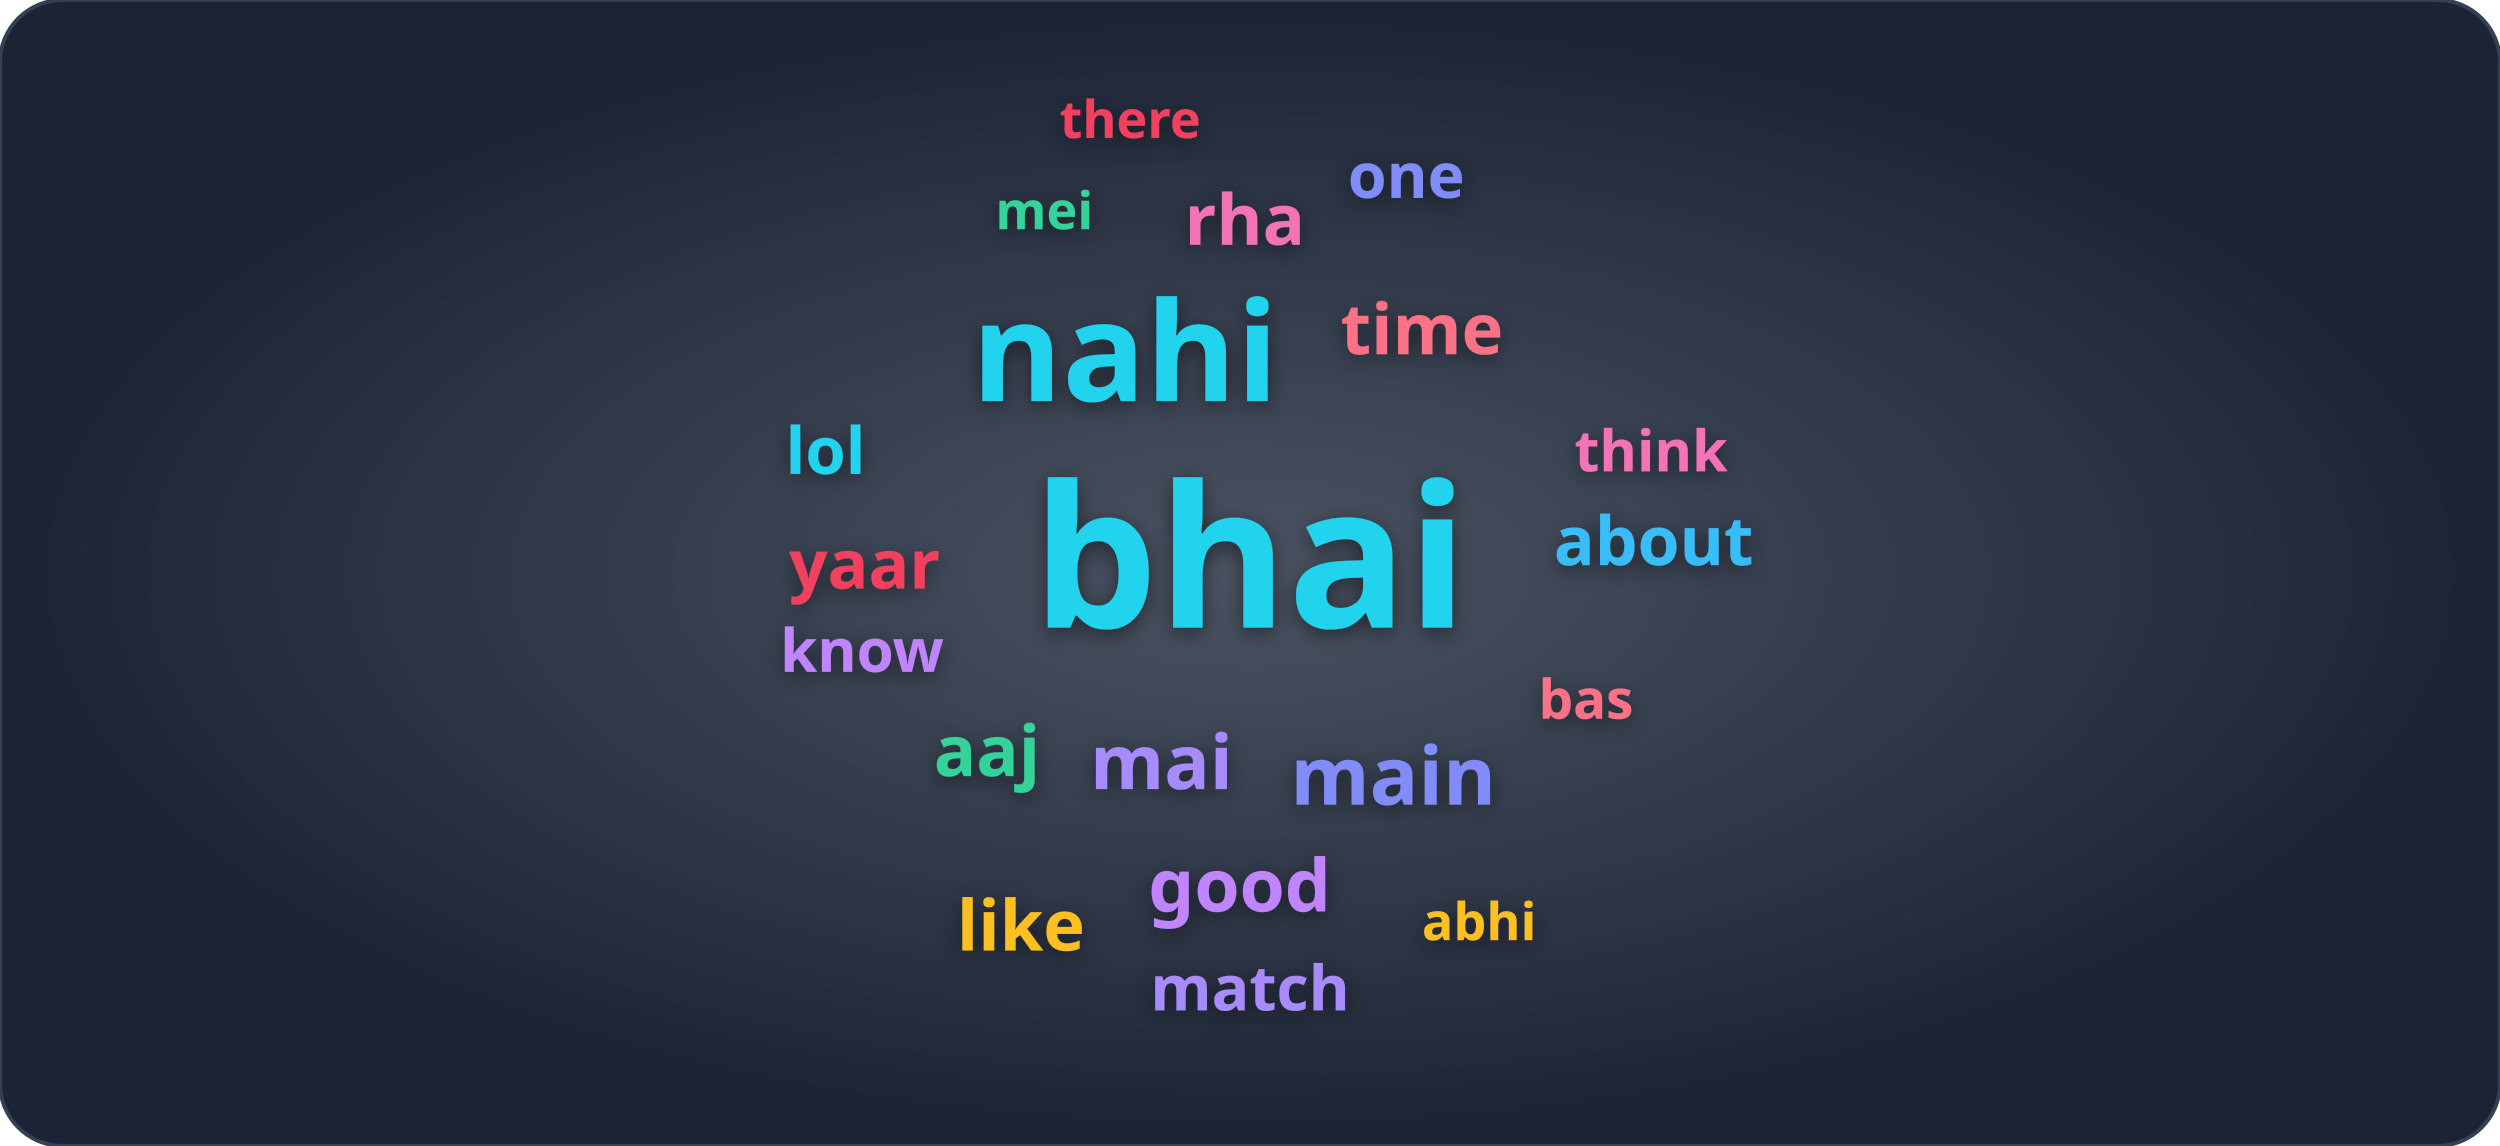
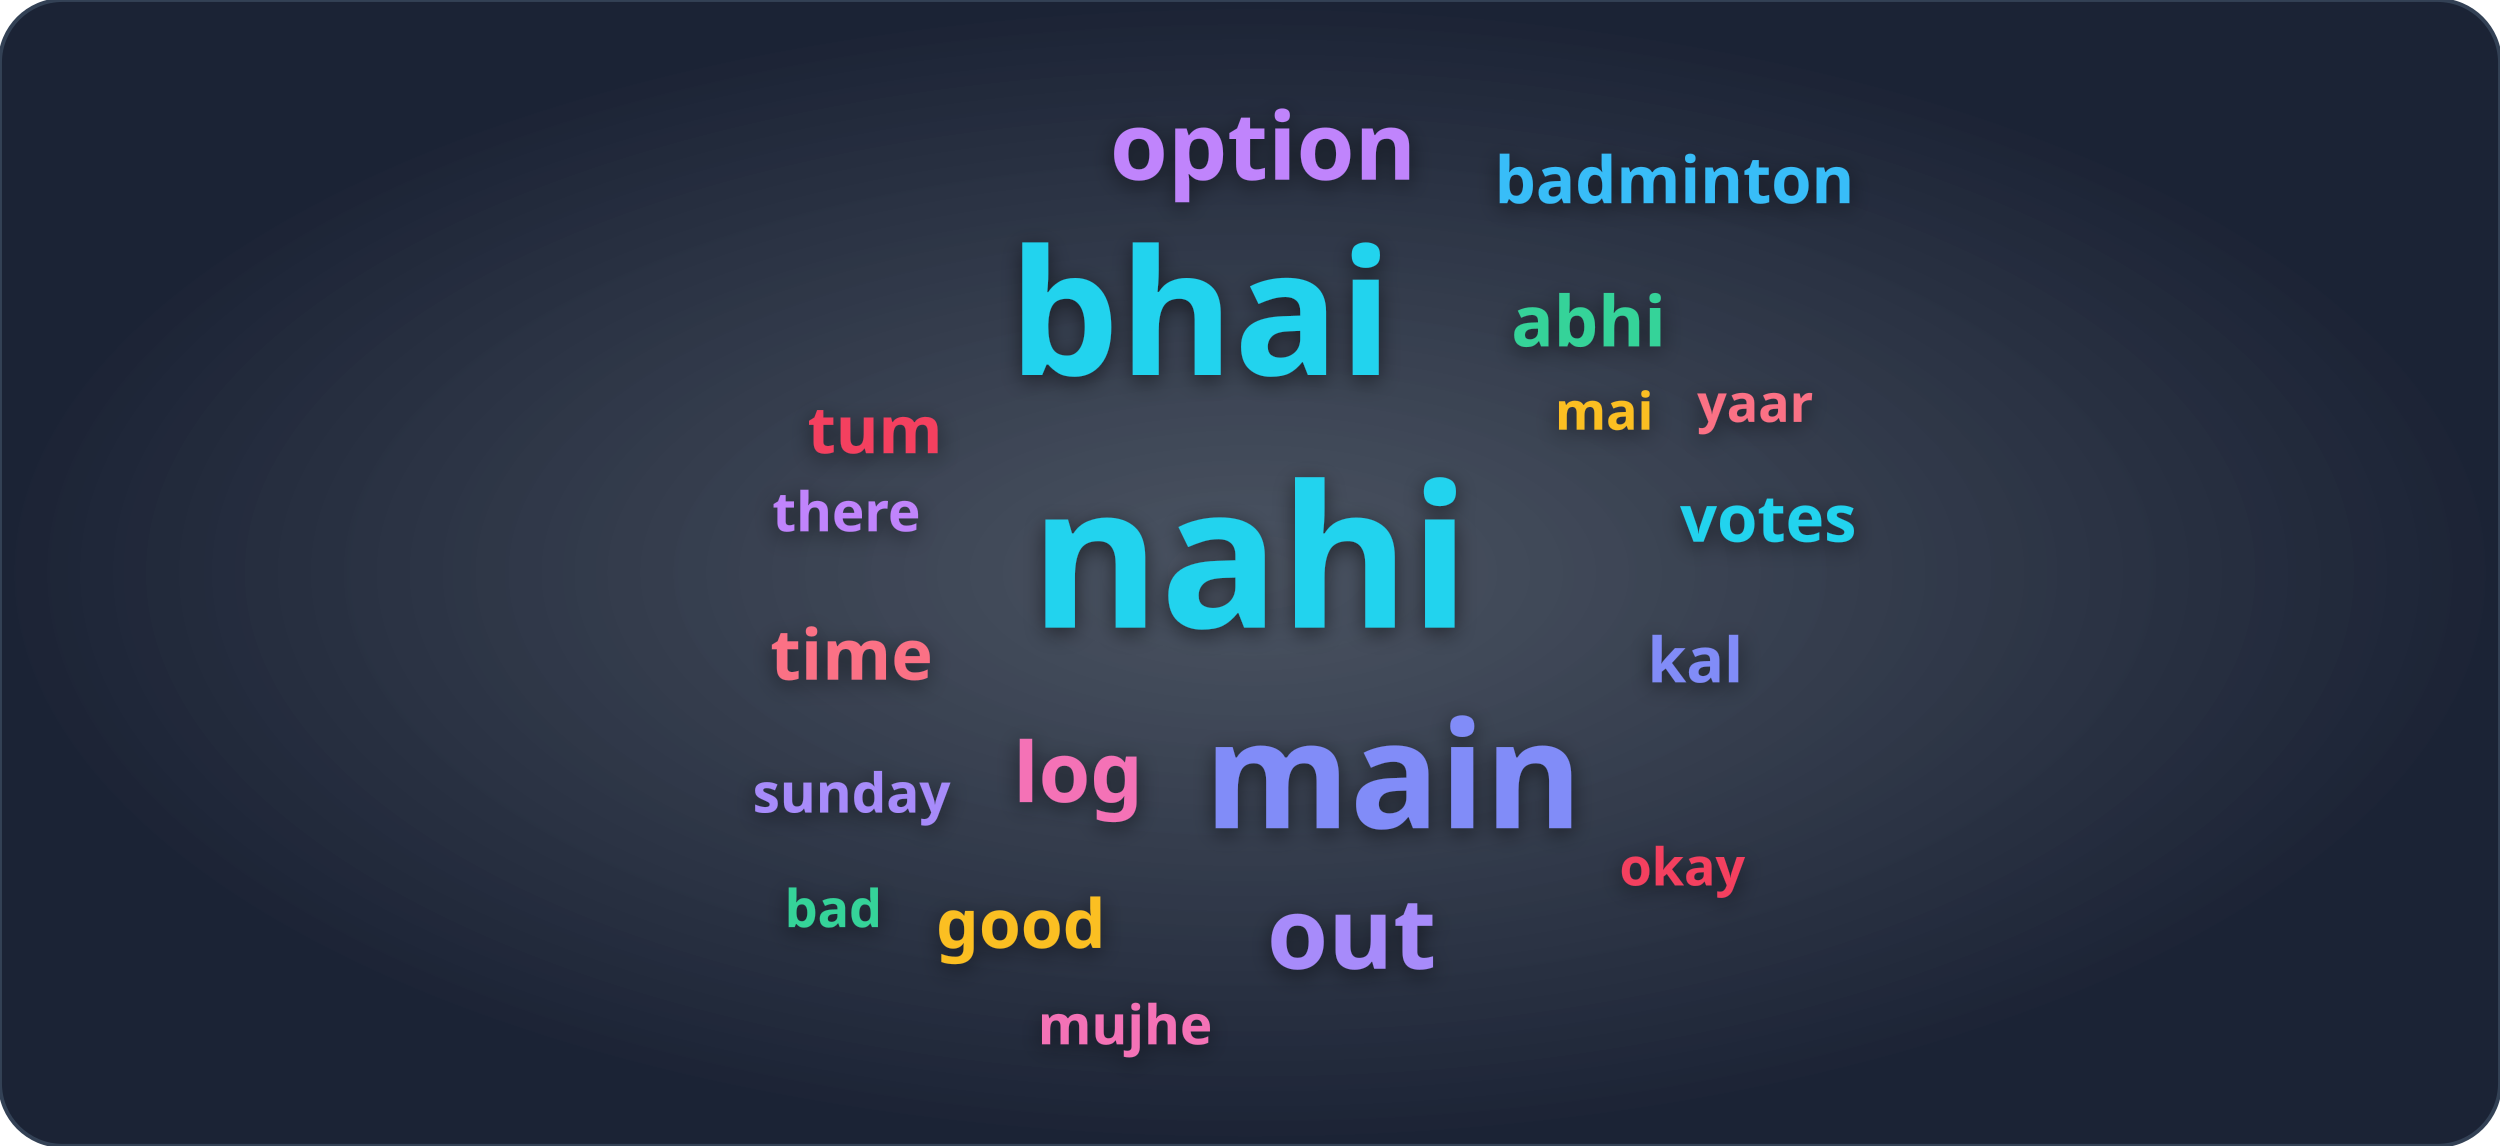
<svg xmlns="http://www.w3.org/2000/svg" viewBox="0 0 960 440" width="100%" height="100%">
  <defs>
    <radialGradient id="wcbg" cx="50%" cy="50%" r="50%">
      <stop offset="0%" stop-color="#1E293B" stop-opacity="0.8" />
      <stop offset="100%" stop-color="#0F172A" stop-opacity="0.95" />
    </radialGradient>
  </defs>
  <rect width="960" height="440" rx="24" fill="url(#wcbg)" stroke="#334155" stroke-width="1.5" />
-   <text x="480" y="241" font-size="76" font-family="Plus Jakarta Sans, sans-serif" font-weight="900" fill="#22D3EE" text-anchor="middle" filter="drop-shadow(0 2px 4px rgba(0,0,0,0.5))">bhai</text>
-   <text x="432" y="154" font-size="53" font-family="Plus Jakarta Sans, sans-serif" font-weight="800" fill="#22D3EE" text-anchor="middle" filter="drop-shadow(0 2px 4px rgba(0,0,0,0.5))">nahi</text>
-   <text x="535" y="309" font-size="31" font-family="Plus Jakarta Sans, sans-serif" font-weight="800" fill="#818CF8" text-anchor="middle" filter="drop-shadow(0 2px 4px rgba(0,0,0,0.5))">main</text>
-   <text x="446" y="303" font-size="29" font-family="Plus Jakarta Sans, sans-serif" font-weight="800" fill="#A78BFA" text-anchor="middle" filter="drop-shadow(0 2px 4px rgba(0,0,0,0.5))">mai</text>
-   <text x="476" y="350" font-size="28" font-family="Plus Jakarta Sans, sans-serif" font-weight="800" fill="#C084FC" text-anchor="middle" filter="drop-shadow(0 2px 4px rgba(0,0,0,0.5))">good</text>
-   <text x="478" y="94" font-size="27" font-family="Plus Jakarta Sans, sans-serif" font-weight="600" fill="#F472B6" text-anchor="middle" filter="drop-shadow(0 2px 4px rgba(0,0,0,0.5))">rha</text>
-   <text x="546" y="136" font-size="27" font-family="Plus Jakarta Sans, sans-serif" font-weight="600" fill="#FB7185" text-anchor="middle" filter="drop-shadow(0 2px 4px rgba(0,0,0,0.5))">time</text>
-   <text x="379" y="298" font-size="27" font-family="Plus Jakarta Sans, sans-serif" font-weight="600" fill="#34D399" text-anchor="middle" filter="drop-shadow(0 2px 4px rgba(0,0,0,0.5))">aaj</text>
-   <text x="392" y="365" font-size="27" font-family="Plus Jakarta Sans, sans-serif" font-weight="600" fill="#FBBF24" text-anchor="middle" filter="drop-shadow(0 2px 4px rgba(0,0,0,0.5))">like</text>
-   <text x="332" y="226" font-size="26" font-family="Plus Jakarta Sans, sans-serif" font-weight="600" fill="#F43F5E" text-anchor="middle" filter="drop-shadow(0 2px 4px rgba(0,0,0,0.5))">yaar</text>
-   <text x="635" y="217" font-size="26" font-family="Plus Jakarta Sans, sans-serif" font-weight="600" fill="#38BDF8" text-anchor="middle" filter="drop-shadow(0 2px 4px rgba(0,0,0,0.5))">about</text>
-   <text x="317" y="182" font-size="25" font-family="Plus Jakarta Sans, sans-serif" font-weight="600" fill="#22D3EE" text-anchor="middle" filter="drop-shadow(0 2px 4px rgba(0,0,0,0.5))">lol</text>
-   <text x="540" y="76" font-size="24" font-family="Plus Jakarta Sans, sans-serif" font-weight="600" fill="#818CF8" text-anchor="middle" filter="drop-shadow(0 2px 4px rgba(0,0,0,0.5))">one</text>
-   <text x="480" y="388" font-size="24" font-family="Plus Jakarta Sans, sans-serif" font-weight="600" fill="#A78BFA" text-anchor="middle" filter="drop-shadow(0 2px 4px rgba(0,0,0,0.5))">match</text>
-   <text x="331" y="258" font-size="23" font-family="Plus Jakarta Sans, sans-serif" font-weight="600" fill="#C084FC" text-anchor="middle" filter="drop-shadow(0 2px 4px rgba(0,0,0,0.5))">know</text>
-   <text x="634" y="181" font-size="22" font-family="Plus Jakarta Sans, sans-serif" font-weight="600" fill="#F472B6" text-anchor="middle" filter="drop-shadow(0 2px 4px rgba(0,0,0,0.5))">think</text>
-   <text x="609" y="276" font-size="21" font-family="Plus Jakarta Sans, sans-serif" font-weight="600" fill="#FB7185" text-anchor="middle" filter="drop-shadow(0 2px 4px rgba(0,0,0,0.5))">bas</text>
-   <text x="401" y="88" font-size="20" font-family="Plus Jakarta Sans, sans-serif" font-weight="600" fill="#34D399" text-anchor="middle" filter="drop-shadow(0 2px 4px rgba(0,0,0,0.5))">mei</text>
-   <text x="568" y="361" font-size="20" font-family="Plus Jakarta Sans, sans-serif" font-weight="600" fill="#FBBF24" text-anchor="middle" filter="drop-shadow(0 2px 4px rgba(0,0,0,0.5))">abhi</text>
-   <text x="434" y="53" font-size="20" font-family="Plus Jakarta Sans, sans-serif" font-weight="600" fill="#F43F5E" text-anchor="middle" filter="drop-shadow(0 2px 4px rgba(0,0,0,0.5))">there</text>
+   <text x="480" y="241" font-size="76" font-family="Plus Jakarta Sans, sans-serif" font-weight="900" fill="#22D3EE" text-anchor="middle" filter="drop-shadow(0 2px 4px rgba(0,0,0,0.5))">nahi</text>
+   <text x="461" y="144" font-size="67" font-family="Plus Jakarta Sans, sans-serif" font-weight="800" fill="#22D3EE" text-anchor="middle" filter="drop-shadow(0 2px 4px rgba(0,0,0,0.5))">bhai</text>
+   <text x="535" y="318" font-size="57" font-family="Plus Jakarta Sans, sans-serif" font-weight="800" fill="#818CF8" text-anchor="middle" filter="drop-shadow(0 2px 4px rgba(0,0,0,0.5))">main</text>
+   <text x="519" y="372" font-size="38" font-family="Plus Jakarta Sans, sans-serif" font-weight="800" fill="#A78BFA" text-anchor="middle" filter="drop-shadow(0 2px 4px rgba(0,0,0,0.5))">out</text>
+   <text x="485" y="69" font-size="36" font-family="Plus Jakarta Sans, sans-serif" font-weight="800" fill="#C084FC" text-anchor="middle" filter="drop-shadow(0 2px 4px rgba(0,0,0,0.5))">option</text>
+   <text x="414" y="308" font-size="32" font-family="Plus Jakarta Sans, sans-serif" font-weight="600" fill="#F472B6" text-anchor="middle" filter="drop-shadow(0 2px 4px rgba(0,0,0,0.5))">log</text>
+   <text x="327" y="261" font-size="27" font-family="Plus Jakarta Sans, sans-serif" font-weight="600" fill="#FB7185" text-anchor="middle" filter="drop-shadow(0 2px 4px rgba(0,0,0,0.5))">time</text>
+   <text x="610" y="133" font-size="27" font-family="Plus Jakarta Sans, sans-serif" font-weight="600" fill="#34D399" text-anchor="middle" filter="drop-shadow(0 2px 4px rgba(0,0,0,0.5))">abhi</text>
+   <text x="392" y="364" font-size="26" font-family="Plus Jakarta Sans, sans-serif" font-weight="600" fill="#FBBF24" text-anchor="middle" filter="drop-shadow(0 2px 4px rgba(0,0,0,0.5))">good</text>
+   <text x="336" y="174" font-size="25" font-family="Plus Jakarta Sans, sans-serif" font-weight="600" fill="#F43F5E" text-anchor="middle" filter="drop-shadow(0 2px 4px rgba(0,0,0,0.5))">tum</text>
+   <text x="643" y="78" font-size="25" font-family="Plus Jakarta Sans, sans-serif" font-weight="600" fill="#38BDF8" text-anchor="middle" filter="drop-shadow(0 2px 4px rgba(0,0,0,0.5))">badminton</text>
+   <text x="679" y="208" font-size="25" font-family="Plus Jakarta Sans, sans-serif" font-weight="600" fill="#22D3EE" text-anchor="middle" filter="drop-shadow(0 2px 4px rgba(0,0,0,0.5))">votes</text>
+   <text x="651" y="262" font-size="24" font-family="Plus Jakarta Sans, sans-serif" font-weight="600" fill="#818CF8" text-anchor="middle" filter="drop-shadow(0 2px 4px rgba(0,0,0,0.5))">kal</text>
+   <text x="327" y="312" font-size="21" font-family="Plus Jakarta Sans, sans-serif" font-weight="600" fill="#A78BFA" text-anchor="middle" filter="drop-shadow(0 2px 4px rgba(0,0,0,0.5))">sunday</text>
+   <text x="325" y="204" font-size="21" font-family="Plus Jakarta Sans, sans-serif" font-weight="600" fill="#C084FC" text-anchor="middle" filter="drop-shadow(0 2px 4px rgba(0,0,0,0.5))">there</text>
+   <text x="432" y="401" font-size="21" font-family="Plus Jakarta Sans, sans-serif" font-weight="600" fill="#F472B6" text-anchor="middle" filter="drop-shadow(0 2px 4px rgba(0,0,0,0.5))">mujhe</text>
+   <text x="674" y="162" font-size="20" font-family="Plus Jakarta Sans, sans-serif" font-weight="600" fill="#FB7185" text-anchor="middle" filter="drop-shadow(0 2px 4px rgba(0,0,0,0.5))">yaar</text>
+   <text x="320" y="356" font-size="20" font-family="Plus Jakarta Sans, sans-serif" font-weight="600" fill="#34D399" text-anchor="middle" filter="drop-shadow(0 2px 4px rgba(0,0,0,0.5))">bad</text>
+   <text x="616" y="165" font-size="20" font-family="Plus Jakarta Sans, sans-serif" font-weight="600" fill="#FBBF24" text-anchor="middle" filter="drop-shadow(0 2px 4px rgba(0,0,0,0.5))">mai</text>
+   <text x="646" y="340" font-size="20" font-family="Plus Jakarta Sans, sans-serif" font-weight="600" fill="#F43F5E" text-anchor="middle" filter="drop-shadow(0 2px 4px rgba(0,0,0,0.5))">okay</text>
</svg>
